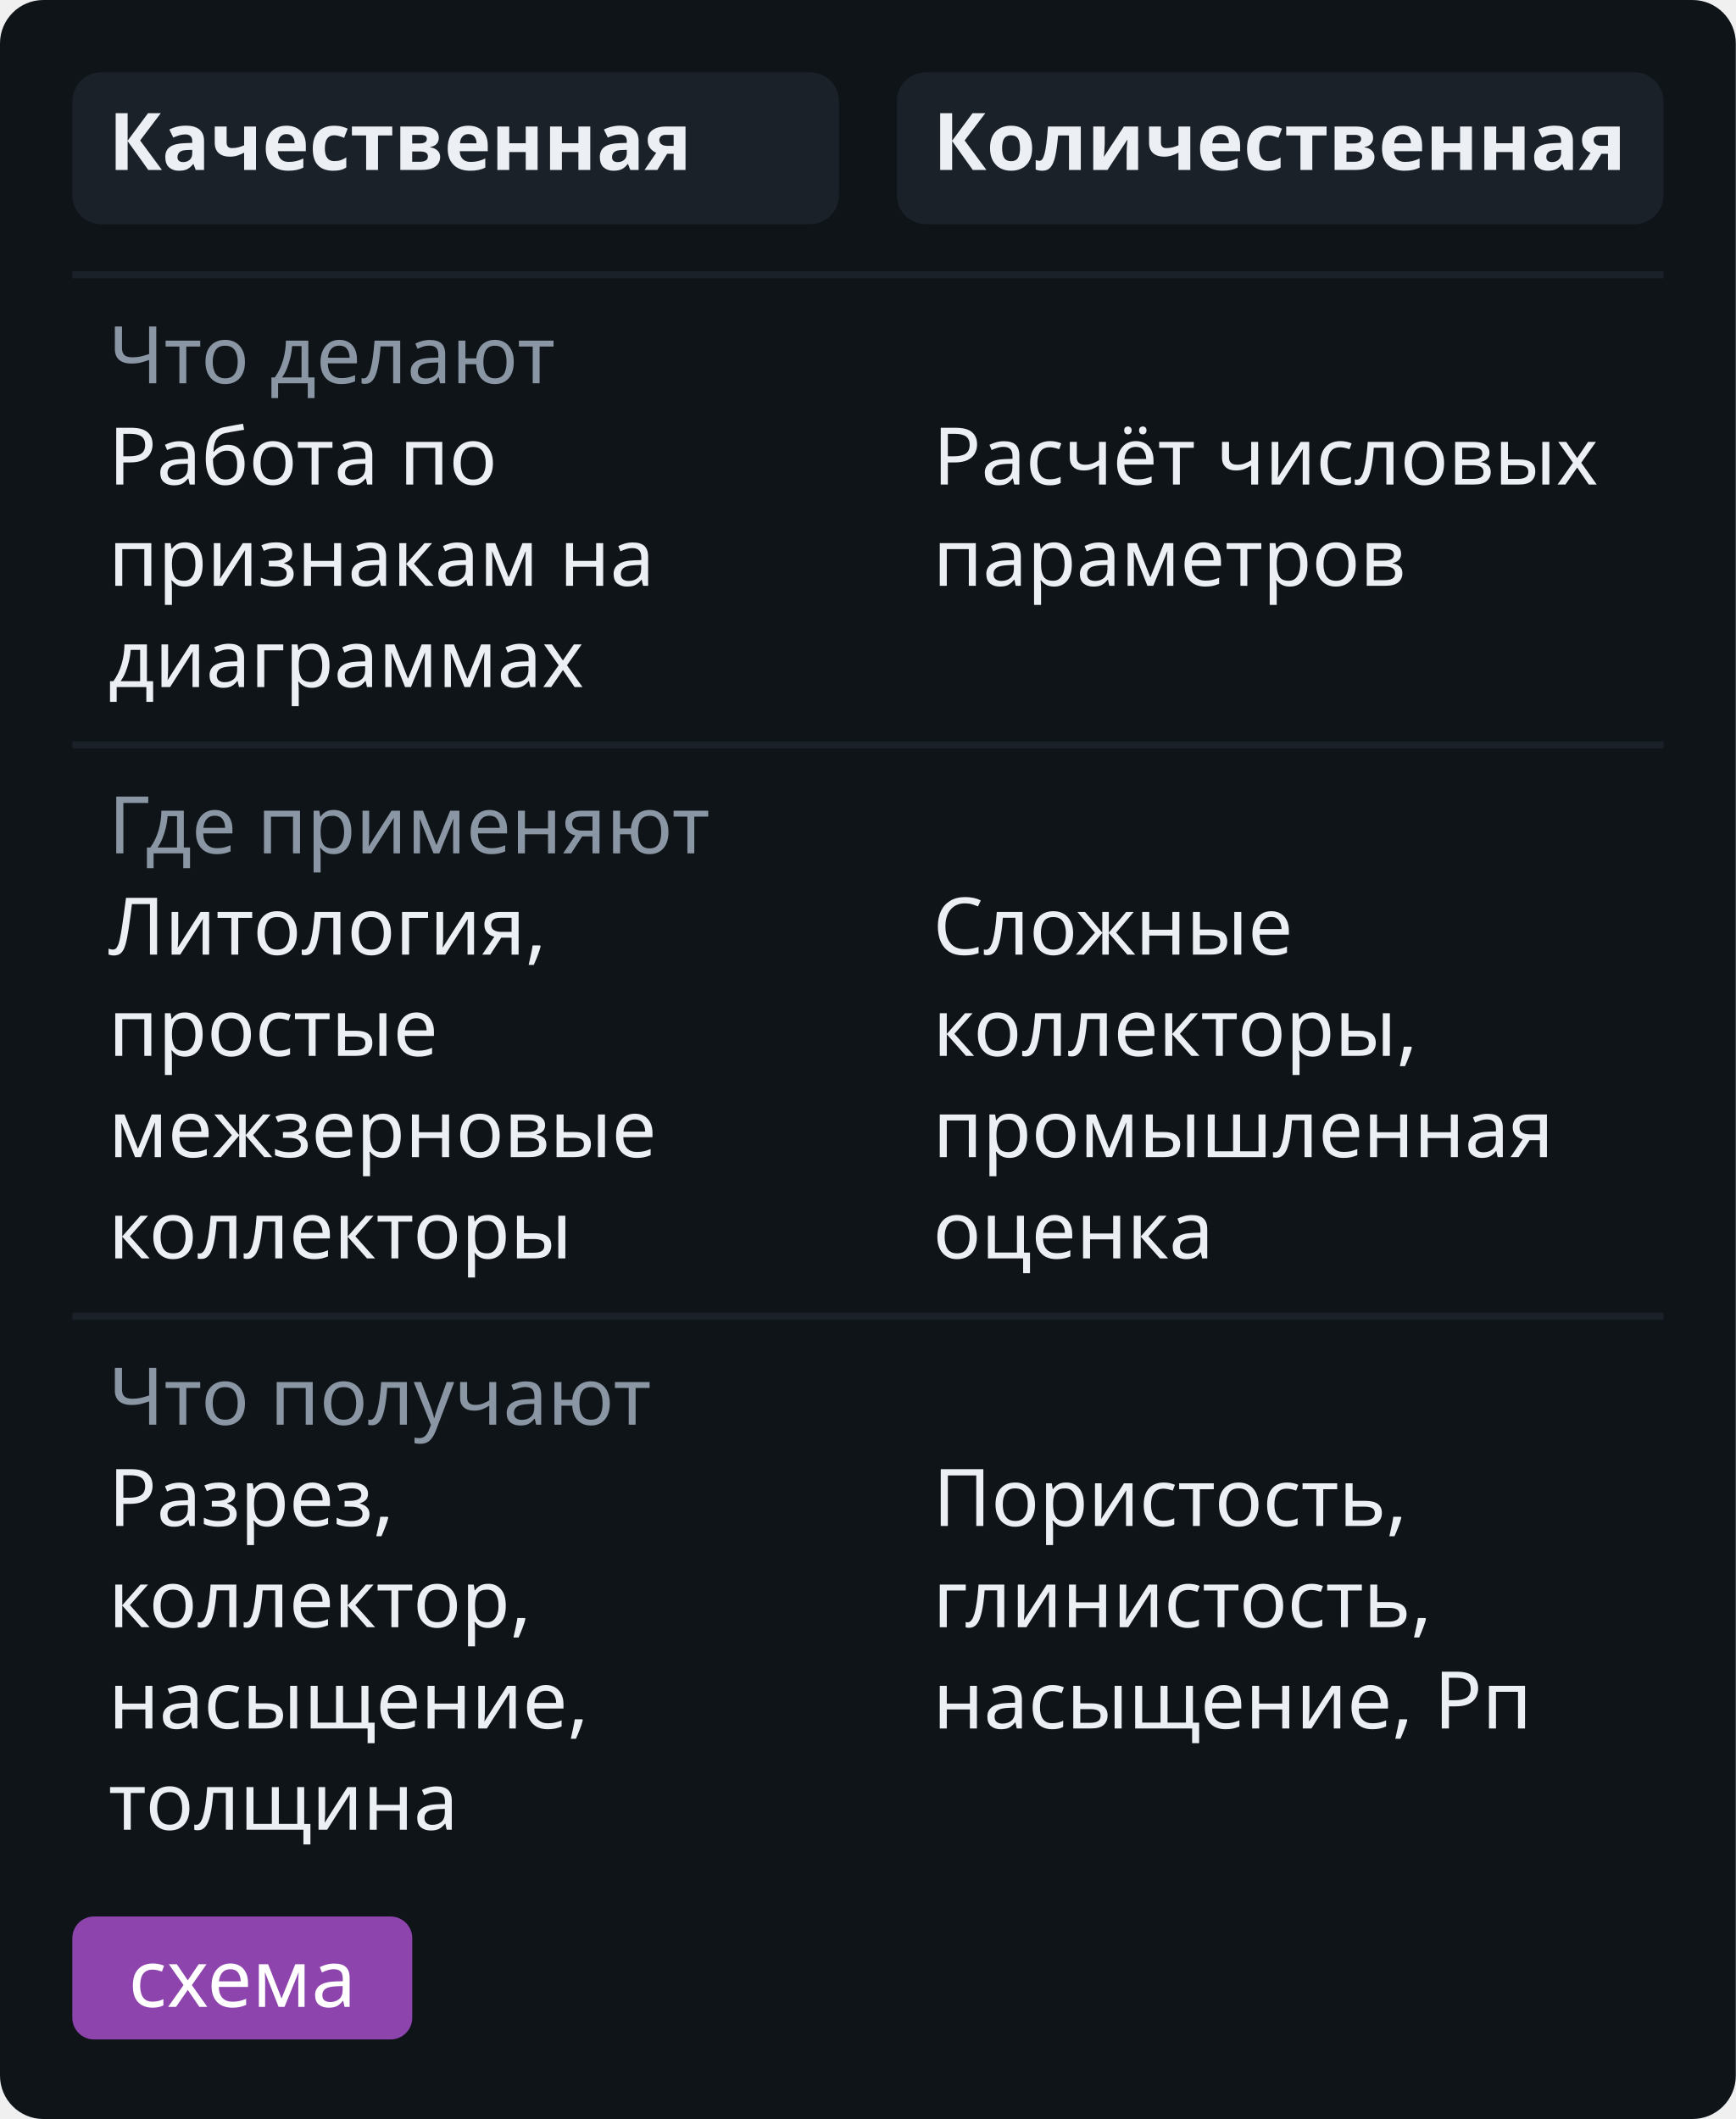
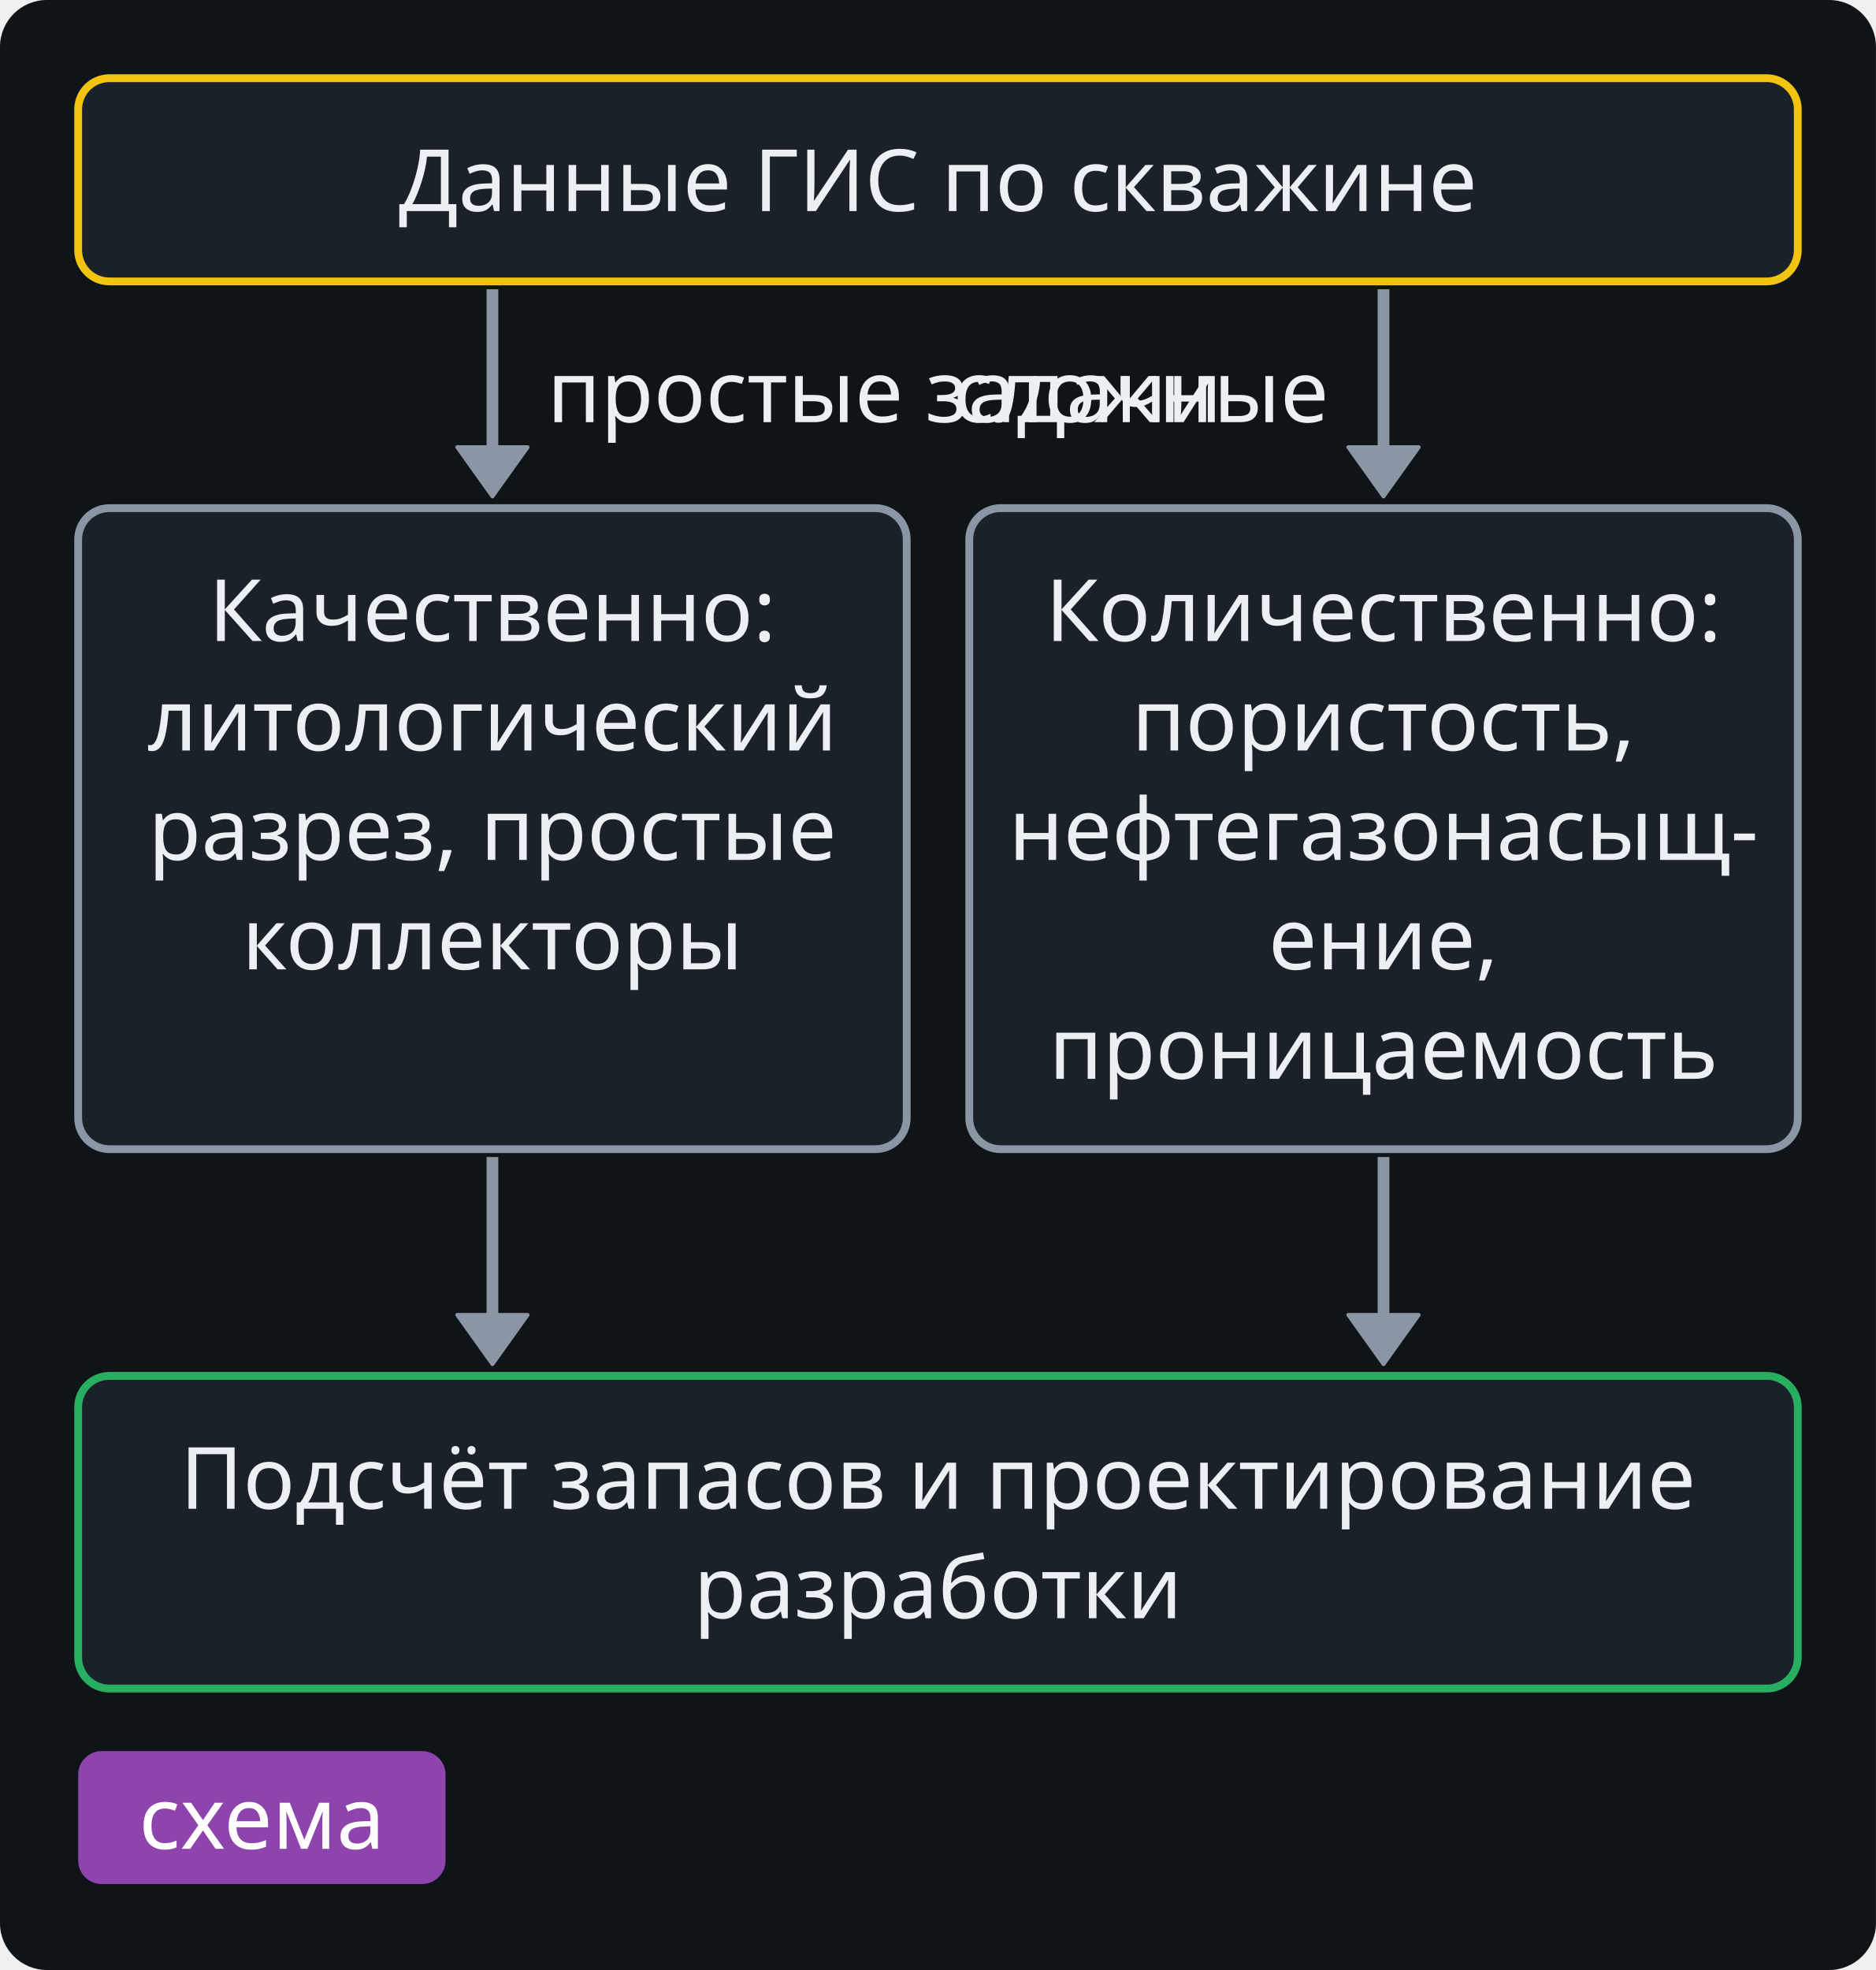
- <svg xmlns="http://www.w3.org/2000/svg" viewBox="0 0 480 586" width="480" height="586" font-family="Segoe UI, sans-serif" role="img">
-   <rect x="0.0" y="0.0" width="480.0" height="586.0" rx="12" fill="#0F1419" stroke="none" />
-   <rect x="20.0" y="20.0" width="212.0" height="42.0" rx="8" fill="#1A2129" stroke="none" />
-   <text x="30.0" y="47.0" fill="#ECEFF4" font-size="22" font-weight="600" text-anchor="start">Качественная</text>
-   <rect x="248.0" y="20.0" width="212.0" height="42.0" rx="8" fill="#1A2129" stroke="none" />
-   <text x="258.0" y="47.0" fill="#ECEFF4" font-size="22" font-weight="600" text-anchor="start">Количественная</text>
-   <line x1="20.0" y1="76.0" x2="460.0" y2="76.0" stroke="#1A2129" stroke-width="2" />
-   <text x="30.0" y="106.0" fill="#8A96A3" font-size="22" font-weight="400" text-anchor="start">Что делают</text>
-   <text x="30.0" y="134.0" fill="#ECEFF4" font-size="22" font-weight="400" text-anchor="start">Работа по</text>
-   <text x="30.0" y="162.0" fill="#ECEFF4" font-size="22" font-weight="400" text-anchor="start">признакам на</text>
-   <text x="30.0" y="190.0" fill="#ECEFF4" font-size="22" font-weight="400" text-anchor="start">диаграммах</text>
-   <text x="258.0" y="134.0" fill="#ECEFF4" font-size="22" font-weight="400" text-anchor="start">Расчёт числовых</text>
-   <text x="258.0" y="162.0" fill="#ECEFF4" font-size="22" font-weight="400" text-anchor="start">параметров</text>
-   <line x1="20.0" y1="206.0" x2="460.0" y2="206.0" stroke="#1A2129" stroke-width="2" />
-   <text x="30.0" y="236.0" fill="#8A96A3" font-size="22" font-weight="400" text-anchor="start">Где применяют</text>
-   <text x="30.0" y="264.0" fill="#ECEFF4" font-size="22" font-weight="400" text-anchor="start">Литология,</text>
-   <text x="30.0" y="292.0" fill="#ECEFF4" font-size="22" font-weight="400" text-anchor="start">простые</text>
-   <text x="30.0" y="320.0" fill="#ECEFF4" font-size="22" font-weight="400" text-anchor="start">межзерновые</text>
-   <text x="30.0" y="348.0" fill="#ECEFF4" font-size="22" font-weight="400" text-anchor="start">коллекторы</text>
-   <text x="258.0" y="264.0" fill="#ECEFF4" font-size="22" font-weight="400" text-anchor="start">Сложные</text>
-   <text x="258.0" y="292.0" fill="#ECEFF4" font-size="22" font-weight="400" text-anchor="start">коллекторы,</text>
-   <text x="258.0" y="320.0" fill="#ECEFF4" font-size="22" font-weight="400" text-anchor="start">промышленная</text>
-   <text x="258.0" y="348.0" fill="#ECEFF4" font-size="22" font-weight="400" text-anchor="start">оценка</text>
-   <line x1="20.0" y1="364.0" x2="460.0" y2="364.0" stroke="#1A2129" stroke-width="2" />
-   <text x="30.0" y="394.0" fill="#8A96A3" font-size="22" font-weight="400" text-anchor="start">Что получают</text>
-   <text x="30.0" y="422.0" fill="#ECEFF4" font-size="22" font-weight="400" text-anchor="start">Разрез,</text>
-   <text x="30.0" y="450.0" fill="#ECEFF4" font-size="22" font-weight="400" text-anchor="start">коллектор,</text>
-   <text x="30.0" y="478.0" fill="#ECEFF4" font-size="22" font-weight="400" text-anchor="start">насыщение,</text>
-   <text x="30.0" y="506.0" fill="#ECEFF4" font-size="22" font-weight="400" text-anchor="start">толщина</text>
-   <text x="258.0" y="422.0" fill="#ECEFF4" font-size="22" font-weight="400" text-anchor="start">Пористость,</text>
-   <text x="258.0" y="450.0" fill="#ECEFF4" font-size="22" font-weight="400" text-anchor="start">глинистость,</text>
-   <text x="258.0" y="478.0" fill="#ECEFF4" font-size="22" font-weight="400" text-anchor="start">насыщение, Pп</text>
-   <rect x="20.0" y="530.0" width="94.0" height="34.0" rx="6" fill="#8E44AD" stroke="none" />
-   <text x="67.0" y="555.0" fill="#FFFFFF" font-size="22" font-weight="400" text-anchor="middle">схема</text>
+ <svg xmlns="http://www.w3.org/2000/svg" viewBox="0 0 480 504" width="480" height="504" font-family="Segoe UI, sans-serif" role="img">
+   <rect x="0.0" y="0.0" width="480.0" height="504.0" rx="12" fill="#0F1419" stroke="none" />
+   <rect x="20.0" y="20.0" width="440.0" height="52.0" rx="8" fill="#1A2129" stroke="#F1C40F" stroke-width="2" />
+   <text x="240.0" y="54.0" fill="#ECEFF4" font-size="22" font-weight="400" text-anchor="middle">Данные ГИС по скважине</text>
+   <rect x="20.0" y="130.0" width="212.0" height="164.0" rx="8" fill="#1A2129" stroke="#8A96A3" stroke-width="2" />
+   <text x="126.0" y="164.0" fill="#ECEFF4" font-size="22" font-weight="400" text-anchor="middle">Качественно:</text>
+   <text x="126.0" y="192.0" fill="#ECEFF4" font-size="22" font-weight="400" text-anchor="middle">литологический</text>
+   <text x="126.0" y="220.0" fill="#ECEFF4" font-size="22" font-weight="400" text-anchor="middle">разрез, простые</text>
+   <text x="126.0" y="248.0" fill="#ECEFF4" font-size="22" font-weight="400" text-anchor="middle">коллекторы</text>
+   <rect x="248.0" y="130.0" width="212.0" height="164.0" rx="8" fill="#1A2129" stroke="#8A96A3" stroke-width="2" />
+   <text x="354.0" y="164.0" fill="#ECEFF4" font-size="22" font-weight="400" text-anchor="middle">Количественно:</text>
+   <text x="354.0" y="192.0" fill="#ECEFF4" font-size="22" font-weight="400" text-anchor="middle">пористость,</text>
+   <text x="354.0" y="220.0" fill="#ECEFF4" font-size="22" font-weight="400" text-anchor="middle">нефтегазонасыщ-</text>
+   <text x="354.0" y="248.0" fill="#ECEFF4" font-size="22" font-weight="400" text-anchor="middle">ение,</text>
+   <text x="354.0" y="276.0" fill="#ECEFF4" font-size="22" font-weight="400" text-anchor="middle">проницаемость</text>
+   <rect x="20.0" y="352.0" width="440.0" height="80.0" rx="8" fill="#1A2129" stroke="#27AE60" stroke-width="2" />
+   <text x="240.0" y="386.0" fill="#ECEFF4" font-size="22" font-weight="400" text-anchor="middle">Подсчёт запасов и проектирование</text>
+   <text x="240.0" y="414.0" fill="#ECEFF4" font-size="22" font-weight="400" text-anchor="middle">разработки</text>
+   <line x1="126.0" y1="74.0" x2="126.0" y2="114.4" stroke="#8A96A3" stroke-width="3" />
+   <path d="M126.0,127.0 L117.0,114.4 L135.0,114.4 Z" fill="#8A96A3" stroke="#8A96A3" stroke-width="1" stroke-linejoin="round" />
+   <text x="140.0" y="108.0" fill="#ECEFF4" font-size="22" font-weight="400" text-anchor="start">простые задачи</text>
+   <line x1="354.0" y1="74.0" x2="354.0" y2="114.4" stroke="#8A96A3" stroke-width="3" />
+   <path d="M354.0,127.0 L345.0,114.4 L363.0,114.4 Z" fill="#8A96A3" stroke="#8A96A3" stroke-width="1" stroke-linejoin="round" />
+   <text x="340.0" y="108.0" fill="#ECEFF4" font-size="22" font-weight="400" text-anchor="end">сложные</text>
+   <line x1="126.0" y1="296.0" x2="126.0" y2="336.4" stroke="#8A96A3" stroke-width="3" />
+   <path d="M126.0,349.0 L117.0,336.4 L135.0,336.4 Z" fill="#8A96A3" stroke="#8A96A3" stroke-width="1" stroke-linejoin="round" />
+   <line x1="354.0" y1="296.0" x2="354.0" y2="336.4" stroke="#8A96A3" stroke-width="3" />
+   <path d="M354.0,349.0 L345.0,336.4 L363.0,336.4 Z" fill="#8A96A3" stroke="#8A96A3" stroke-width="1" stroke-linejoin="round" />
+   <rect x="20.0" y="448.0" width="94.0" height="34.0" rx="6" fill="#8E44AD" stroke="none" />
+   <text x="67.0" y="473.0" fill="#FFFFFF" font-size="22" font-weight="400" text-anchor="middle">схема</text>
</svg>
